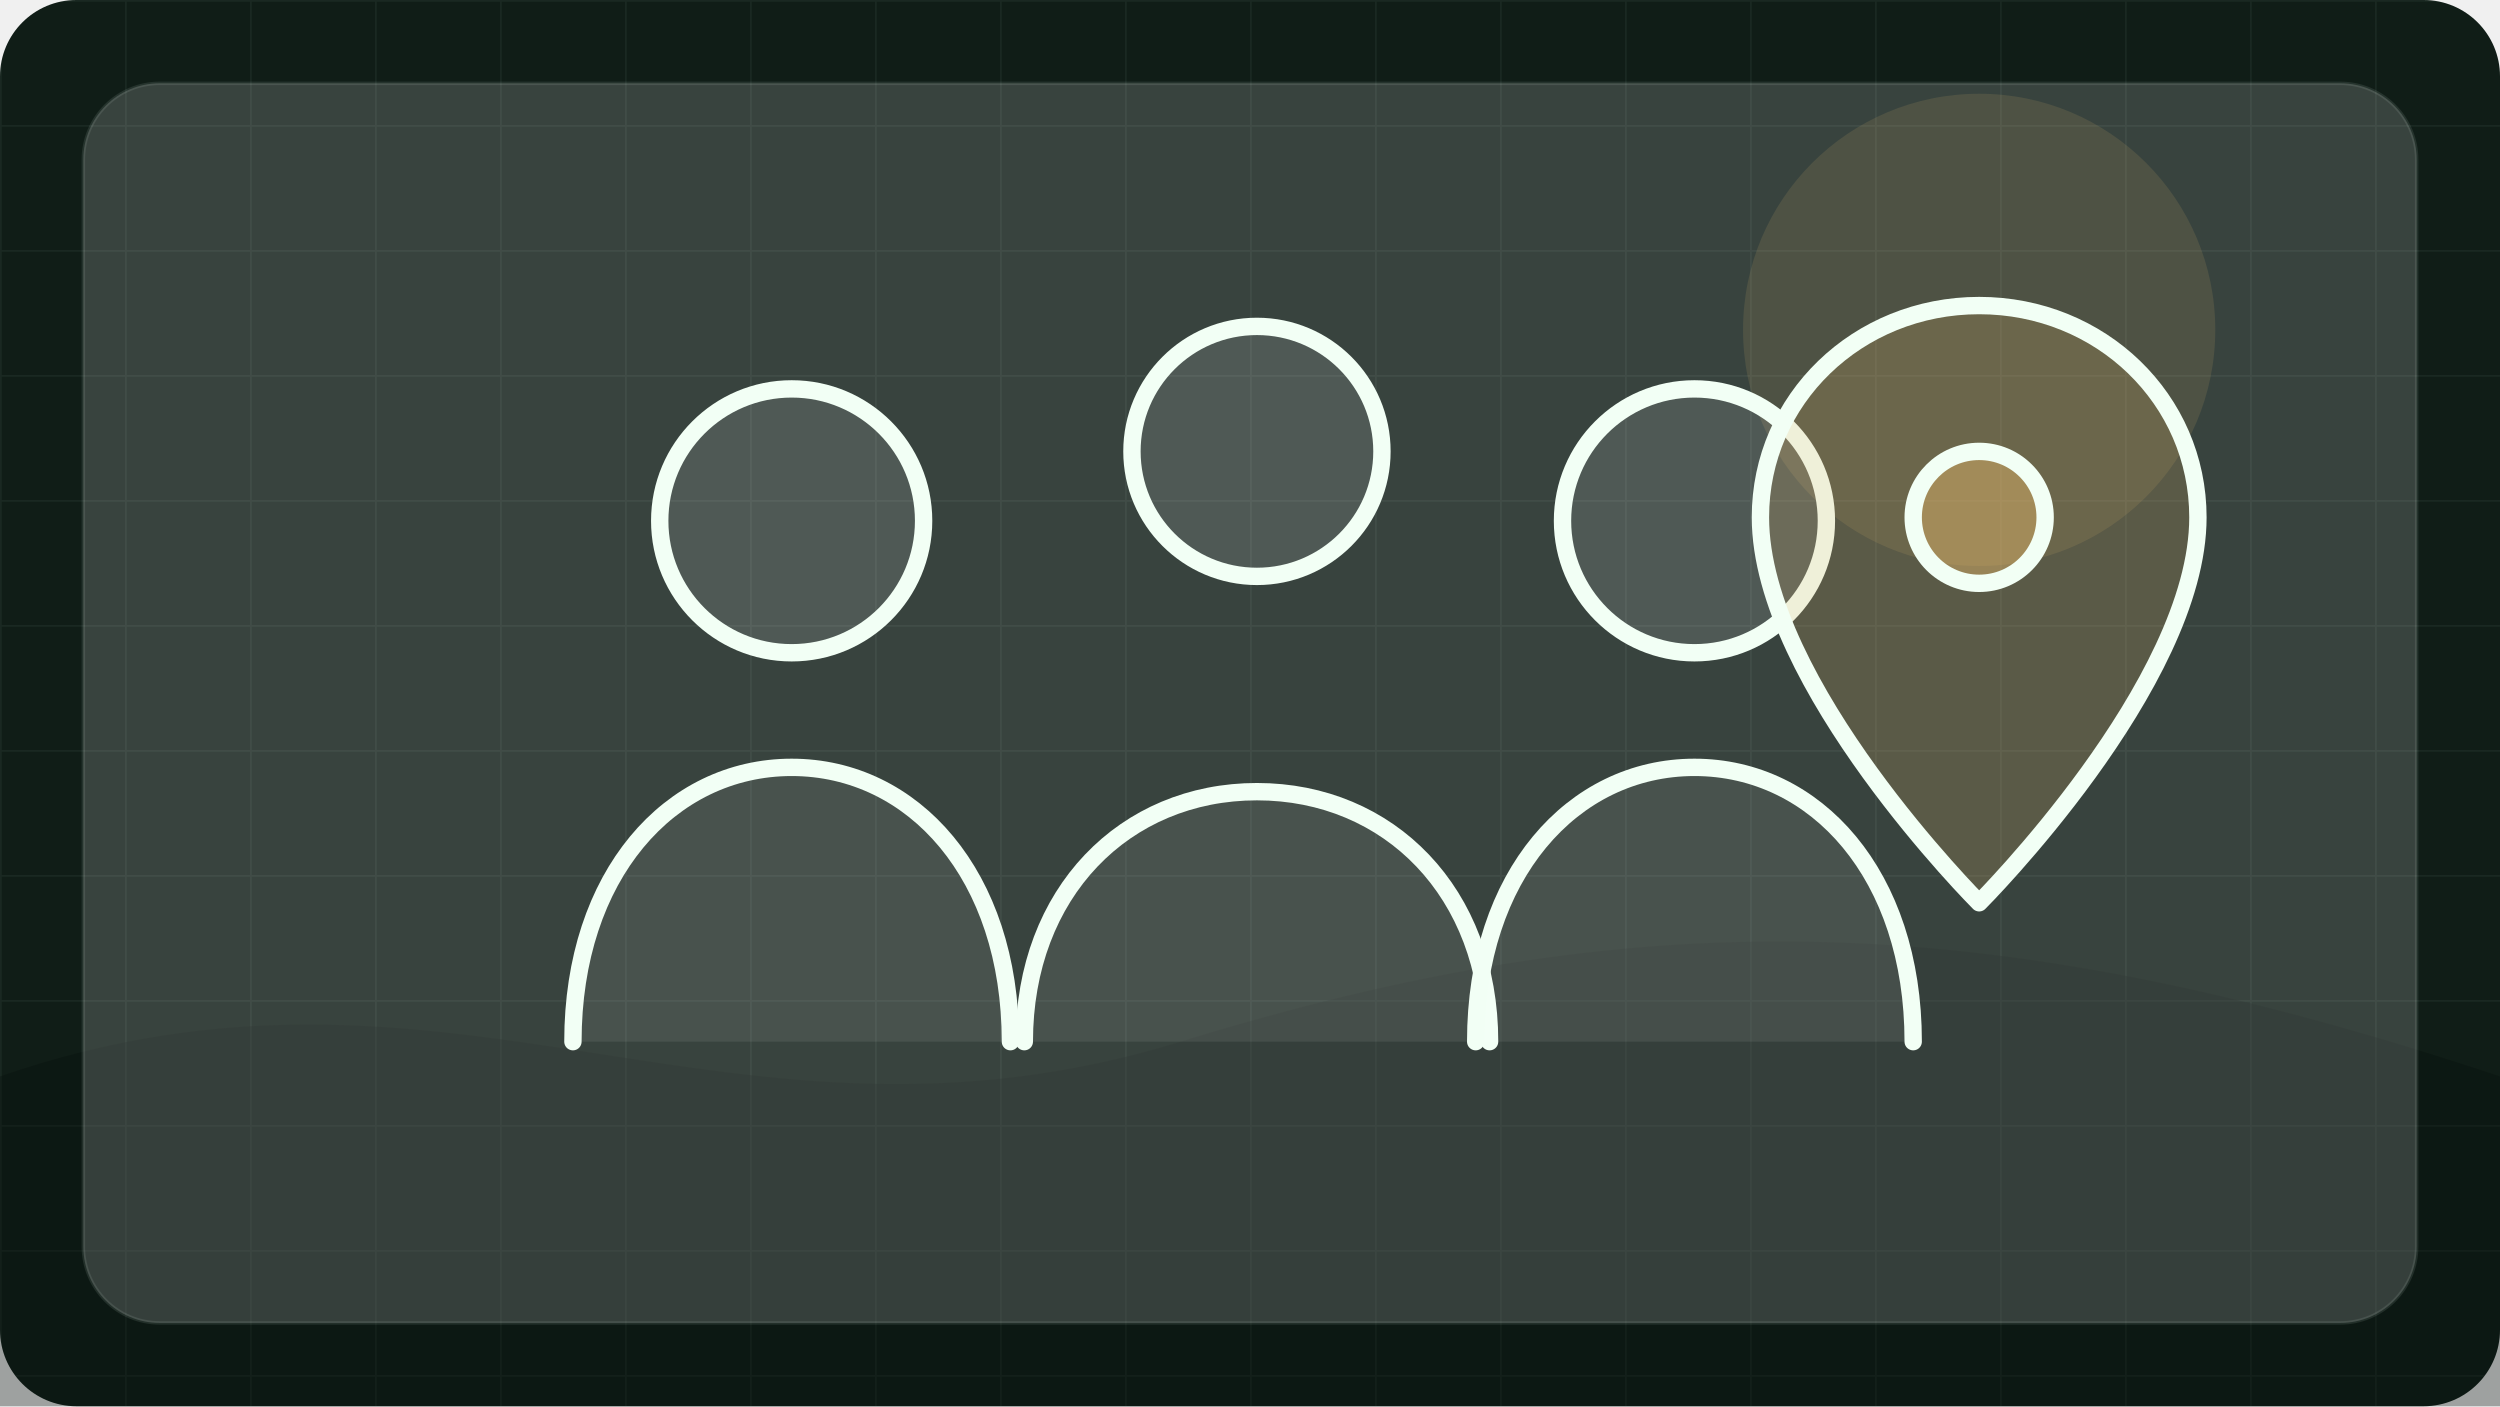
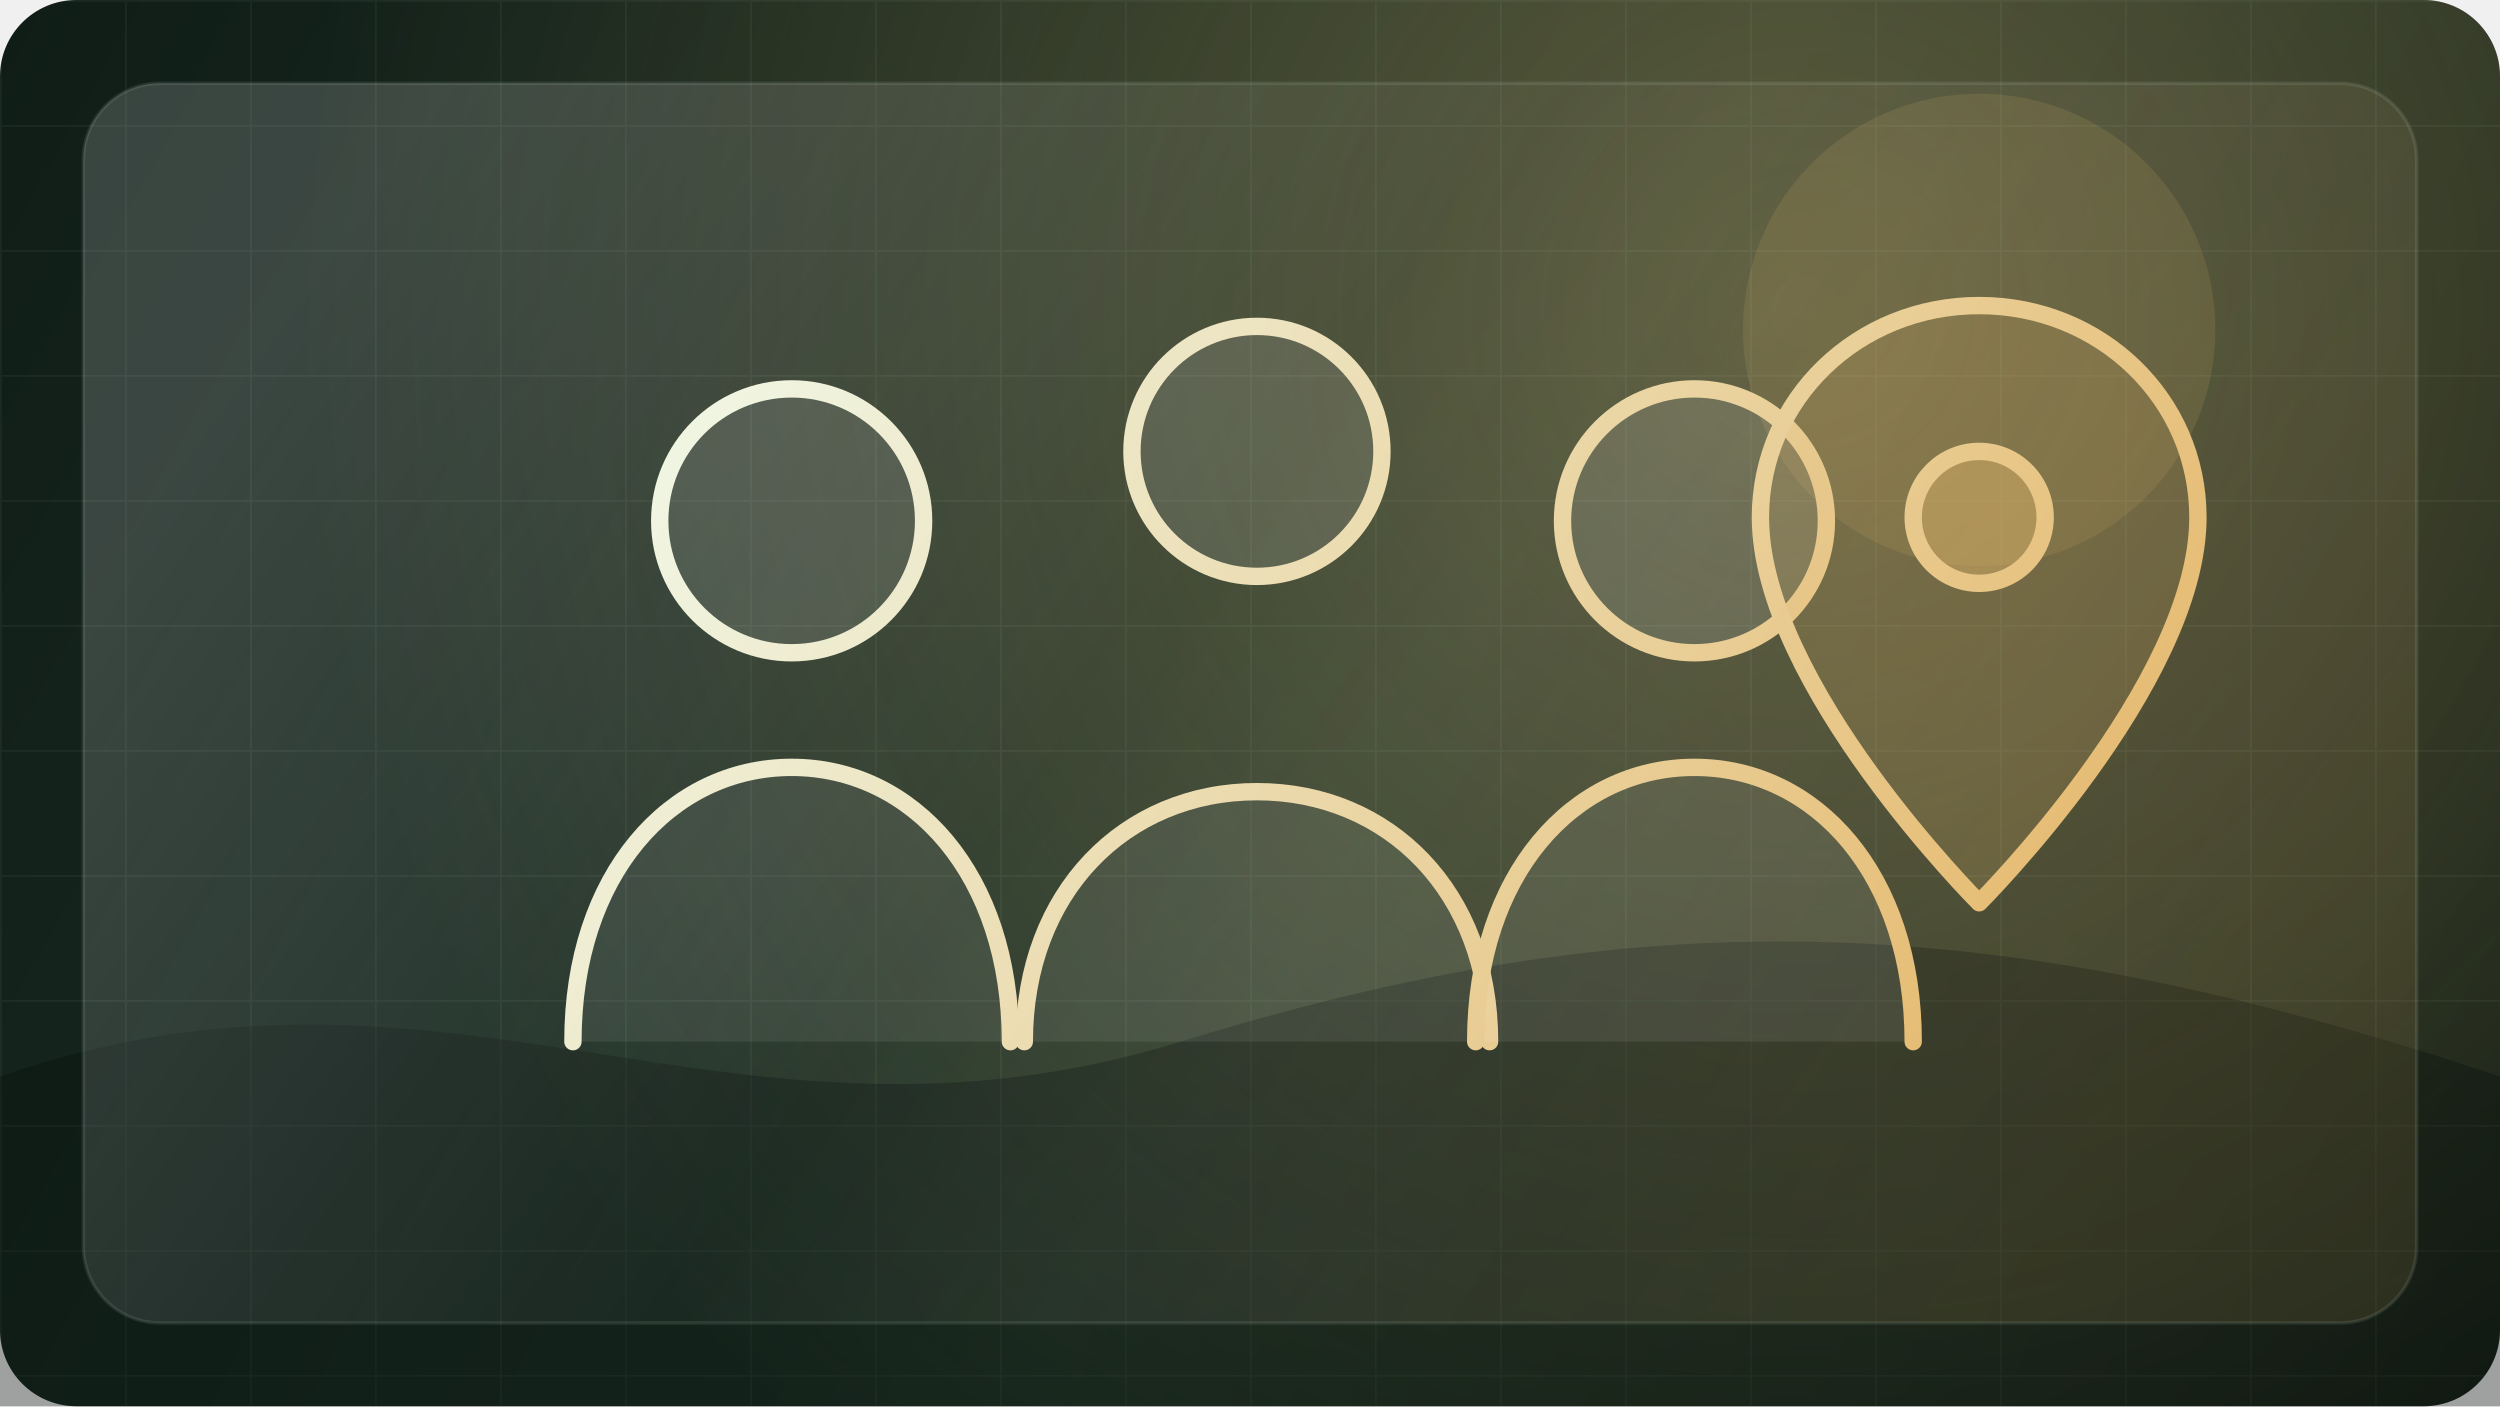
<svg xmlns="http://www.w3.org/2000/svg" width="720" height="405" viewBox="0 0 720 405" fill="none">
  <defs>
-     <linearGradient id="bg" x1="0" y1="0" x2="720" y2="405">
+     <linearGradient id="bg" gradientUnits="userSpaceOnUse" x1="0" y1="0" x2="720" y2="405">
      <stop stop-color="#101d17" />
      <stop offset=".55" stop-color="#1b3025" />
      <stop offset="1" stop-color="#0b1711" />
    </linearGradient>
-     <radialGradient id="glow" cx="0" cy="0" r="1" gradientTransform="matrix(380 210 -210 380 520 90)">
+     <radialGradient id="glow" gradientUnits="userSpaceOnUse" cx="0" cy="0" r="1" gradientTransform="matrix(380 210 -210 380 520 90)">
      <stop stop-color="#e5b86c" stop-opacity=".32" />
      <stop offset="1" stop-color="#e5b86c" stop-opacity="0" />
    </radialGradient>
-     <linearGradient id="glass" x1="120" y1="30" x2="590" y2="370">
+     <linearGradient id="glass" gradientUnits="userSpaceOnUse" x1="120" y1="30" x2="590" y2="370">
      <stop stop-color="#fff" stop-opacity=".17" />
      <stop offset=".45" stop-color="#fff" stop-opacity=".035" />
      <stop offset="1" stop-color="#e5b86c" stop-opacity=".12" />
    </linearGradient>
-     <linearGradient id="stroke" x1="150" y1="70" x2="570" y2="340">
+     <linearGradient id="stroke" gradientUnits="userSpaceOnUse" x1="150" y1="70" x2="570" y2="340">
      <stop stop-color="#f2fff5" />
      <stop offset="1" stop-color="#e5b86c" />
    </linearGradient>
    <pattern id="grid" width="36" height="36" patternUnits="userSpaceOnUse">
      <path d="M36 0H0V36" stroke="#d8f3df" stroke-opacity=".055" />
    </pattern>
  </defs>
  <rect width="720" height="405" rx="22" fill="url(#bg)" />
  <rect width="720" height="405" rx="22" fill="url(#glow)" />
  <rect width="720" height="405" rx="22" fill="url(#grid)" />
  <path d="M0 310C130 265 210 340 340 300S570 260 720 310V405H0V310Z" fill="#07110c" fill-opacity=".35" />
  <rect x="24" y="24" width="672" height="357" rx="22" stroke="#e8fff0" stroke-opacity=".10" fill="url(#glass)" />
  <circle cx="570" cy="95" r="68" fill="#e5b86c" fill-opacity=".13" />
  <g stroke="url(#stroke)" stroke-width="5" stroke-linecap="round" stroke-linejoin="round">
    <circle cx="228" cy="150" r="38" fill="#fff" fill-opacity=".12" />
    <path d="M165 300c0-48 28-79 63-79s63 31 63 79" fill="#fff" fill-opacity=".08" />
    <circle cx="362" cy="130" r="36" fill="#fff" fill-opacity=".12" />
    <path d="M295 300c0-43 29-72 67-72s67 29 67 72" fill="#fff" fill-opacity=".08" />
    <circle cx="488" cy="150" r="38" fill="#fff" fill-opacity=".12" />
    <path d="M425 300c0-48 28-79 63-79s63 31 63 79" fill="#fff" fill-opacity=".08" />
    <path d="M570 88c-35 0-63 27-63 61 0 48 63 111 63 111s63-63 63-111c0-34-28-61-63-61Z" fill="#e5b86c" fill-opacity=".20" />
    <circle cx="570" cy="149" r="19" fill="#e5b86c" fill-opacity=".45" />
  </g>
</svg>
